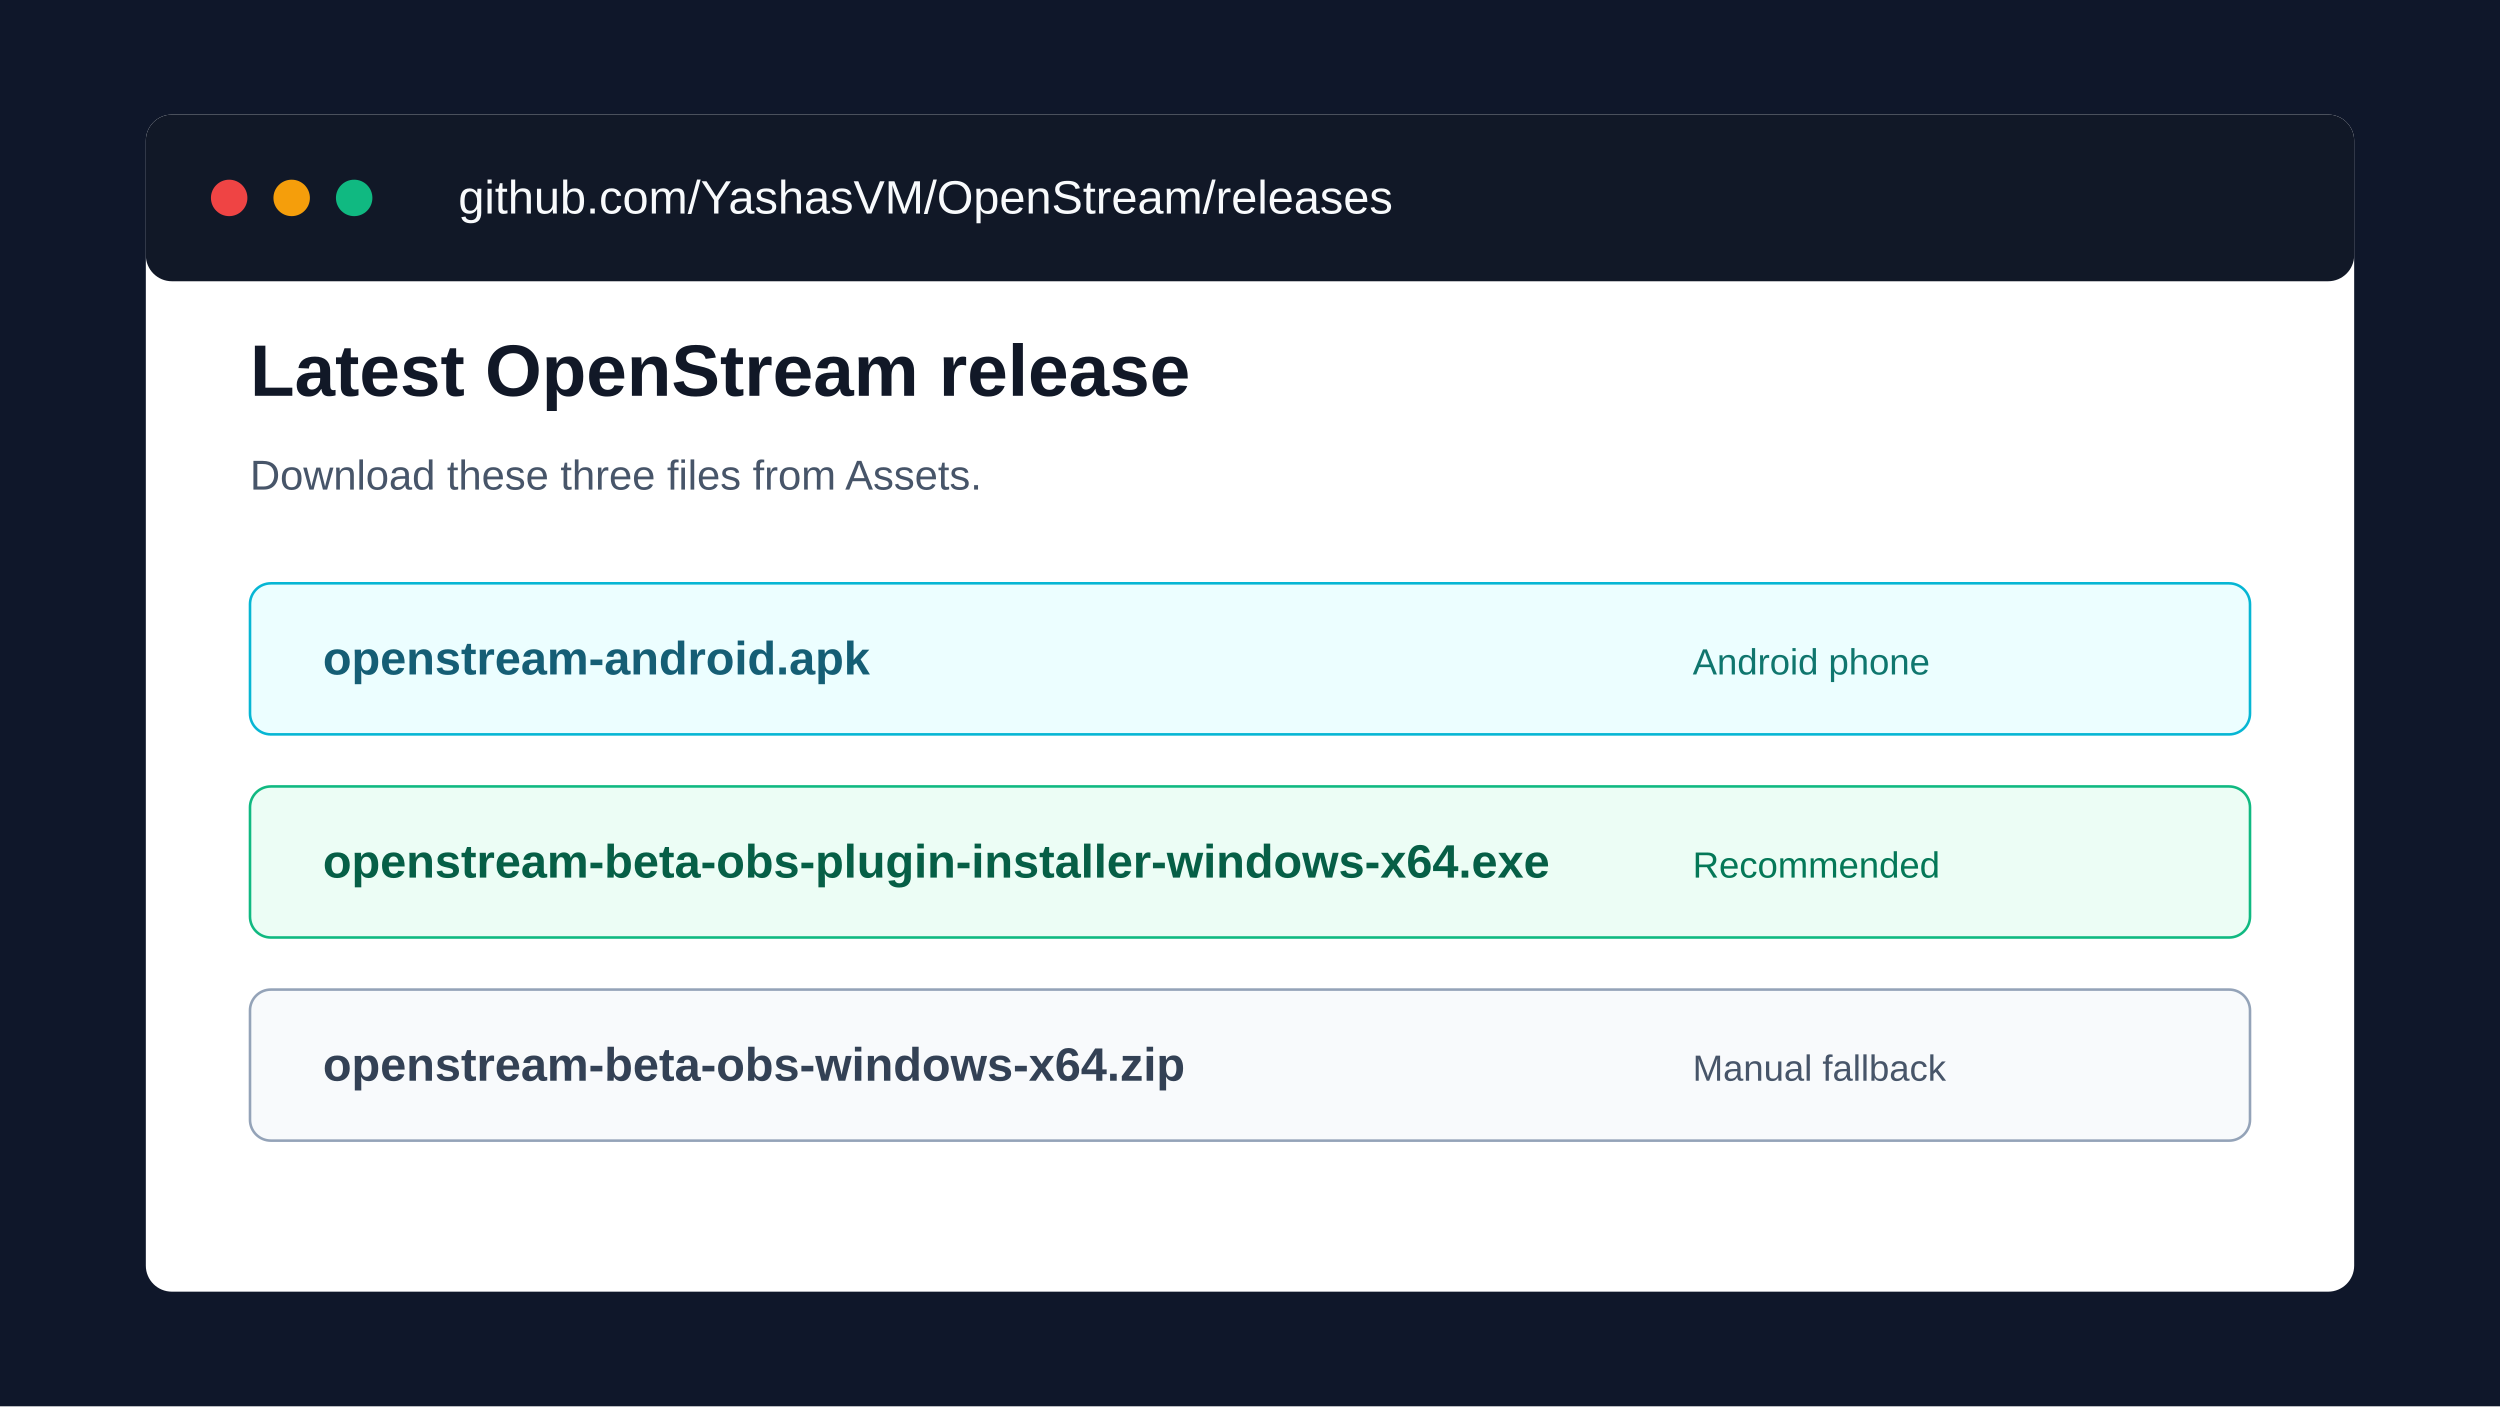
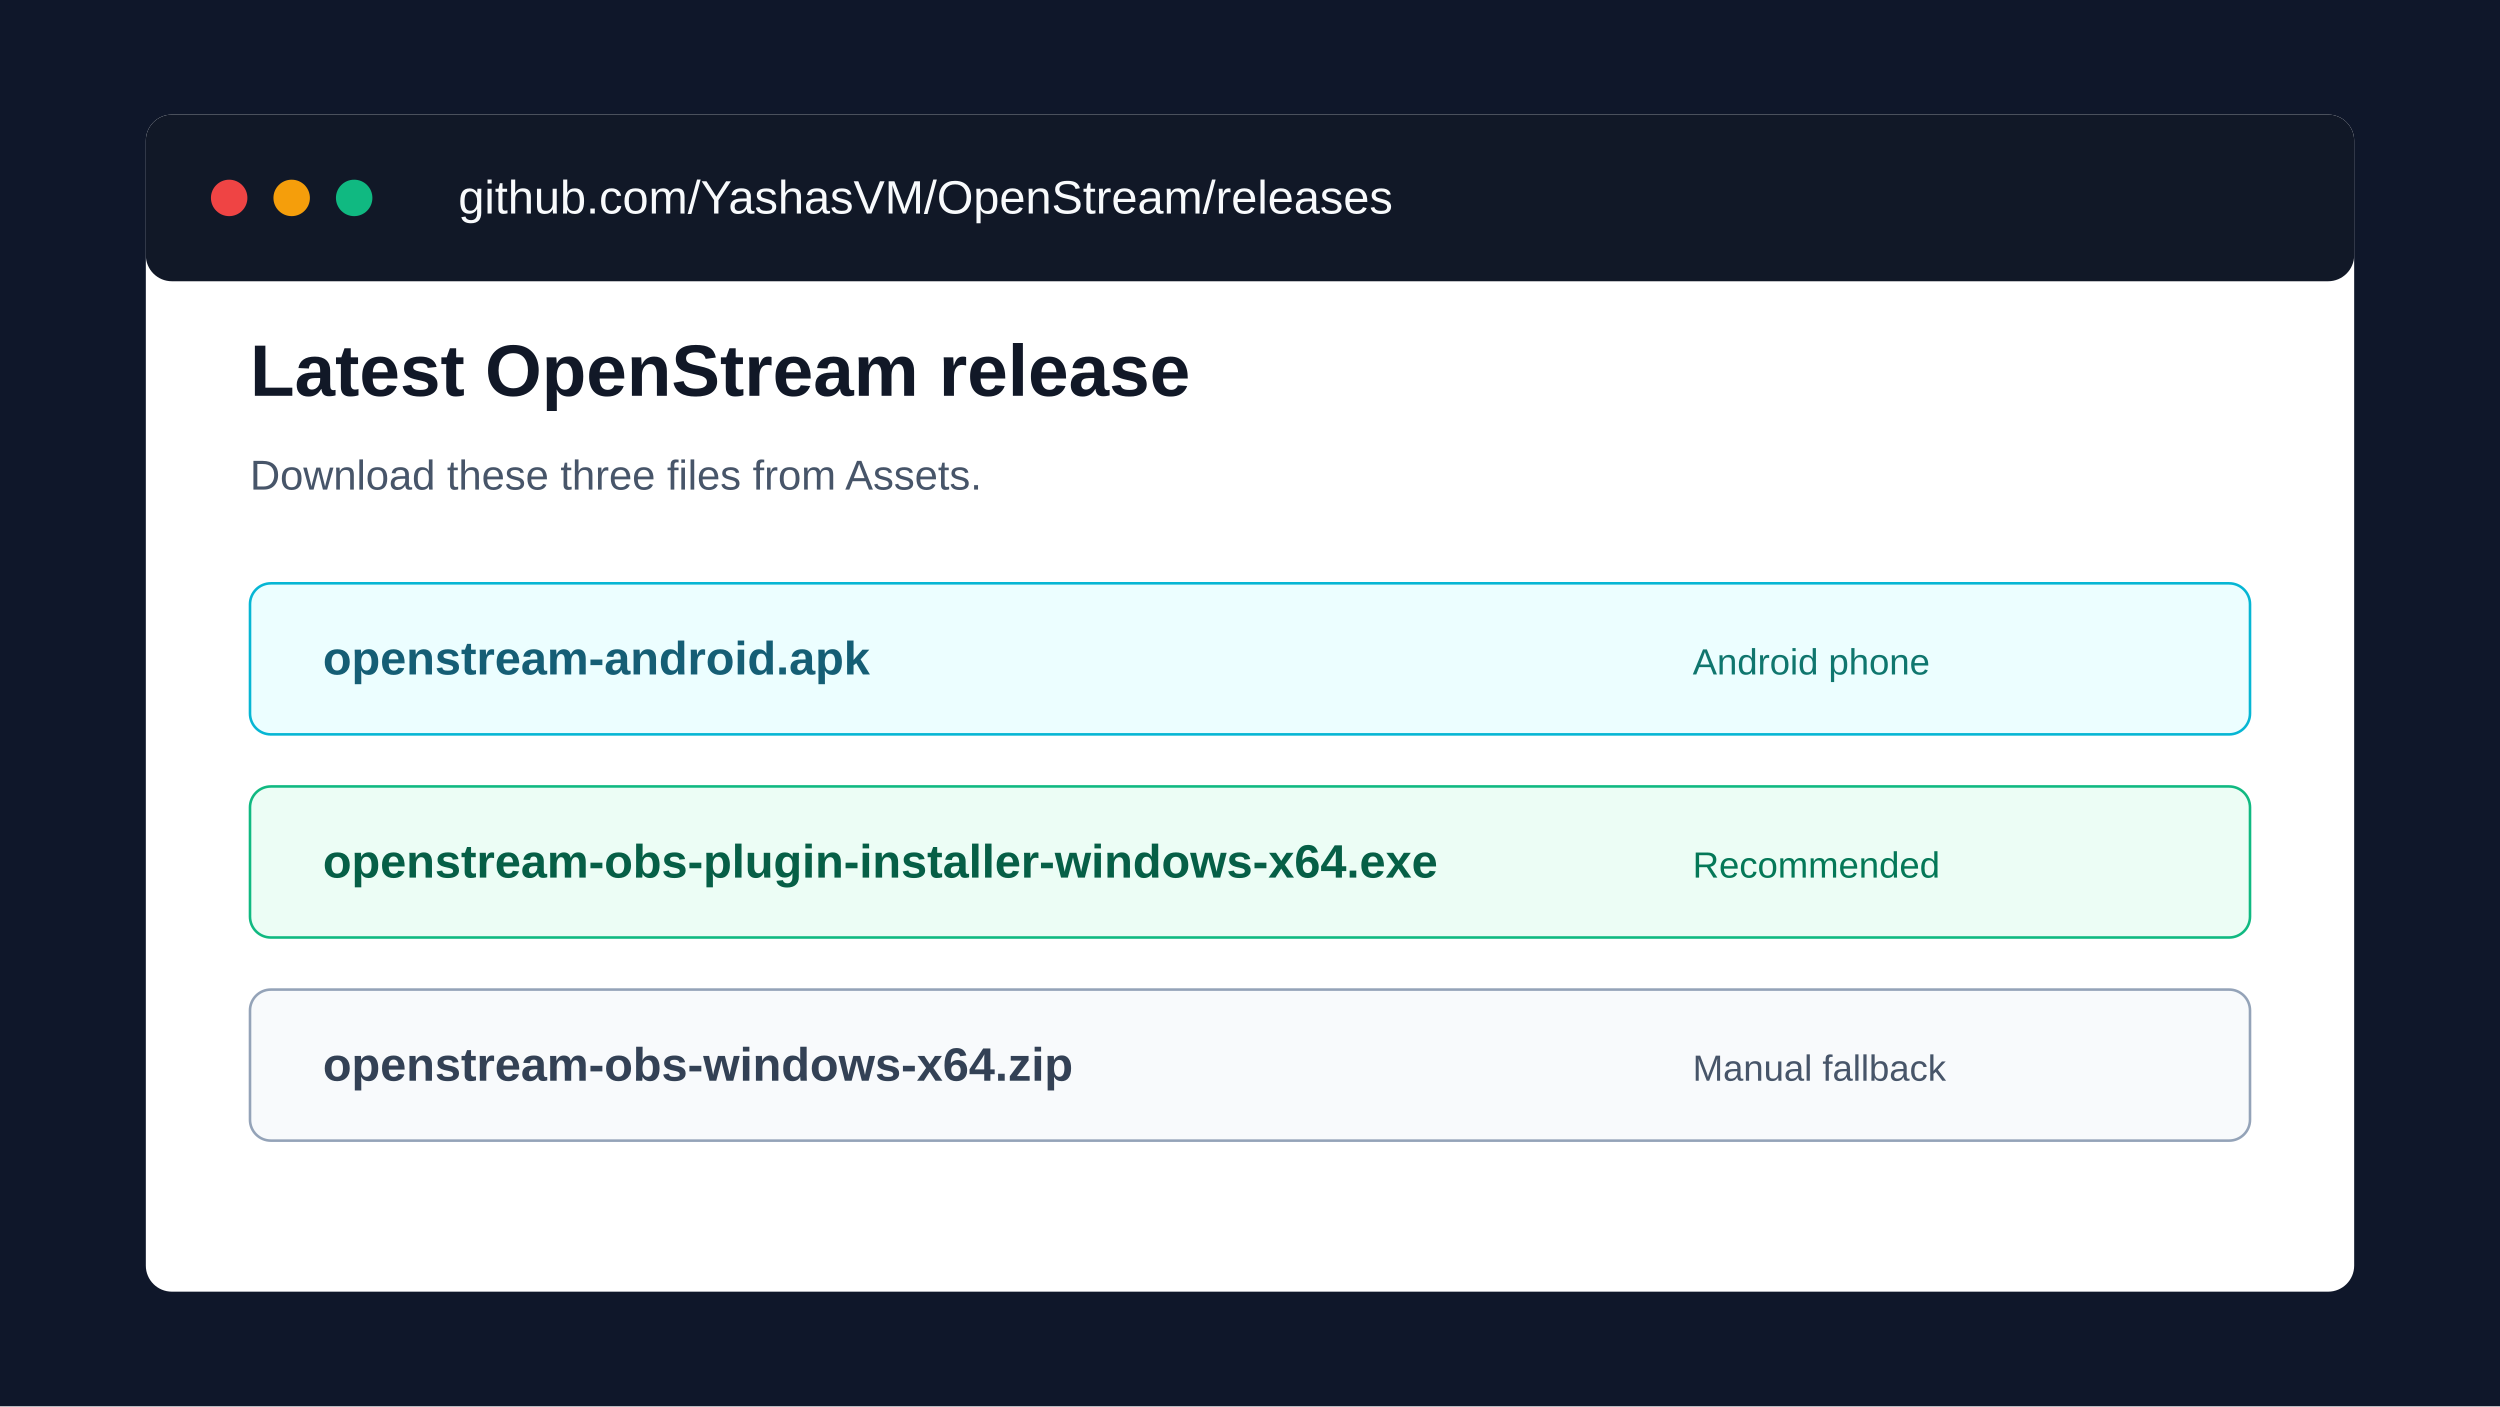
<svg xmlns="http://www.w3.org/2000/svg" width="960" height="540" viewBox="0 0 960 540" role="img" aria-labelledby="title desc">
  <rect width="960" height="540" fill="#0f172a" />
  <rect x="56" y="44" width="848" height="452" rx="10" fill="#ffffff" />
  <rect x="56" y="44" width="848" height="64" rx="10" fill="#111827" />
  <circle cx="88" cy="76" r="7" fill="#ef4444" />
  <circle cx="112" cy="76" r="7" fill="#f59e0b" />
  <circle cx="136" cy="76" r="7" fill="#10b981" />
  <text x="176" y="82" font-family="Segoe UI, Arial, sans-serif" font-size="18" fill="#f8fafc">github.com/YashasVM/OpenStream/releases</text>
  <text x="96" y="152" font-family="Segoe UI, Arial, sans-serif" font-size="28" font-weight="700" fill="#111827">Latest OpenStream release</text>
  <text x="96" y="188" font-family="Segoe UI, Arial, sans-serif" font-size="16" fill="#475569">Download these three files from Assets.</text>
  <rect x="96" y="224" width="768" height="58" rx="8" fill="#ecfeff" stroke="#06b6d4" />
  <text x="124" y="259" font-family="Segoe UI, Arial, sans-serif" font-size="18" font-weight="700" fill="#155e75">openstream-android.apk</text>
  <text x="650" y="259" font-family="Segoe UI, Arial, sans-serif" font-size="14" fill="#0f766e">Android phone</text>
  <rect x="96" y="302" width="768" height="58" rx="8" fill="#ecfdf5" stroke="#10b981" />
-   <text x="124" y="337" font-family="Segoe UI, Arial, sans-serif" font-size="18" font-weight="700" fill="#065f46">openstream-beta-obs-plugin-installer-windows-x64.exe</text>
+   <text x="124" y="337" font-family="Segoe UI, Arial, sans-serif" font-size="18" font-weight="700" fill="#065f46">openstream-obs-plugin-installer-windows-x64.exe</text>
  <text x="650" y="337" font-family="Segoe UI, Arial, sans-serif" font-size="14" fill="#047857">Recommended</text>
  <rect x="96" y="380" width="768" height="58" rx="8" fill="#f8fafc" stroke="#94a3b8" />
-   <text x="124" y="415" font-family="Segoe UI, Arial, sans-serif" font-size="18" font-weight="700" fill="#334155">openstream-beta-obs-windows-x64.zip</text>
+   <text x="124" y="415" font-family="Segoe UI, Arial, sans-serif" font-size="18" font-weight="700" fill="#334155">openstream-obs-windows-x64.zip</text>
  <text x="650" y="415" font-family="Segoe UI, Arial, sans-serif" font-size="14" fill="#475569">Manual fallback</text>
</svg>
